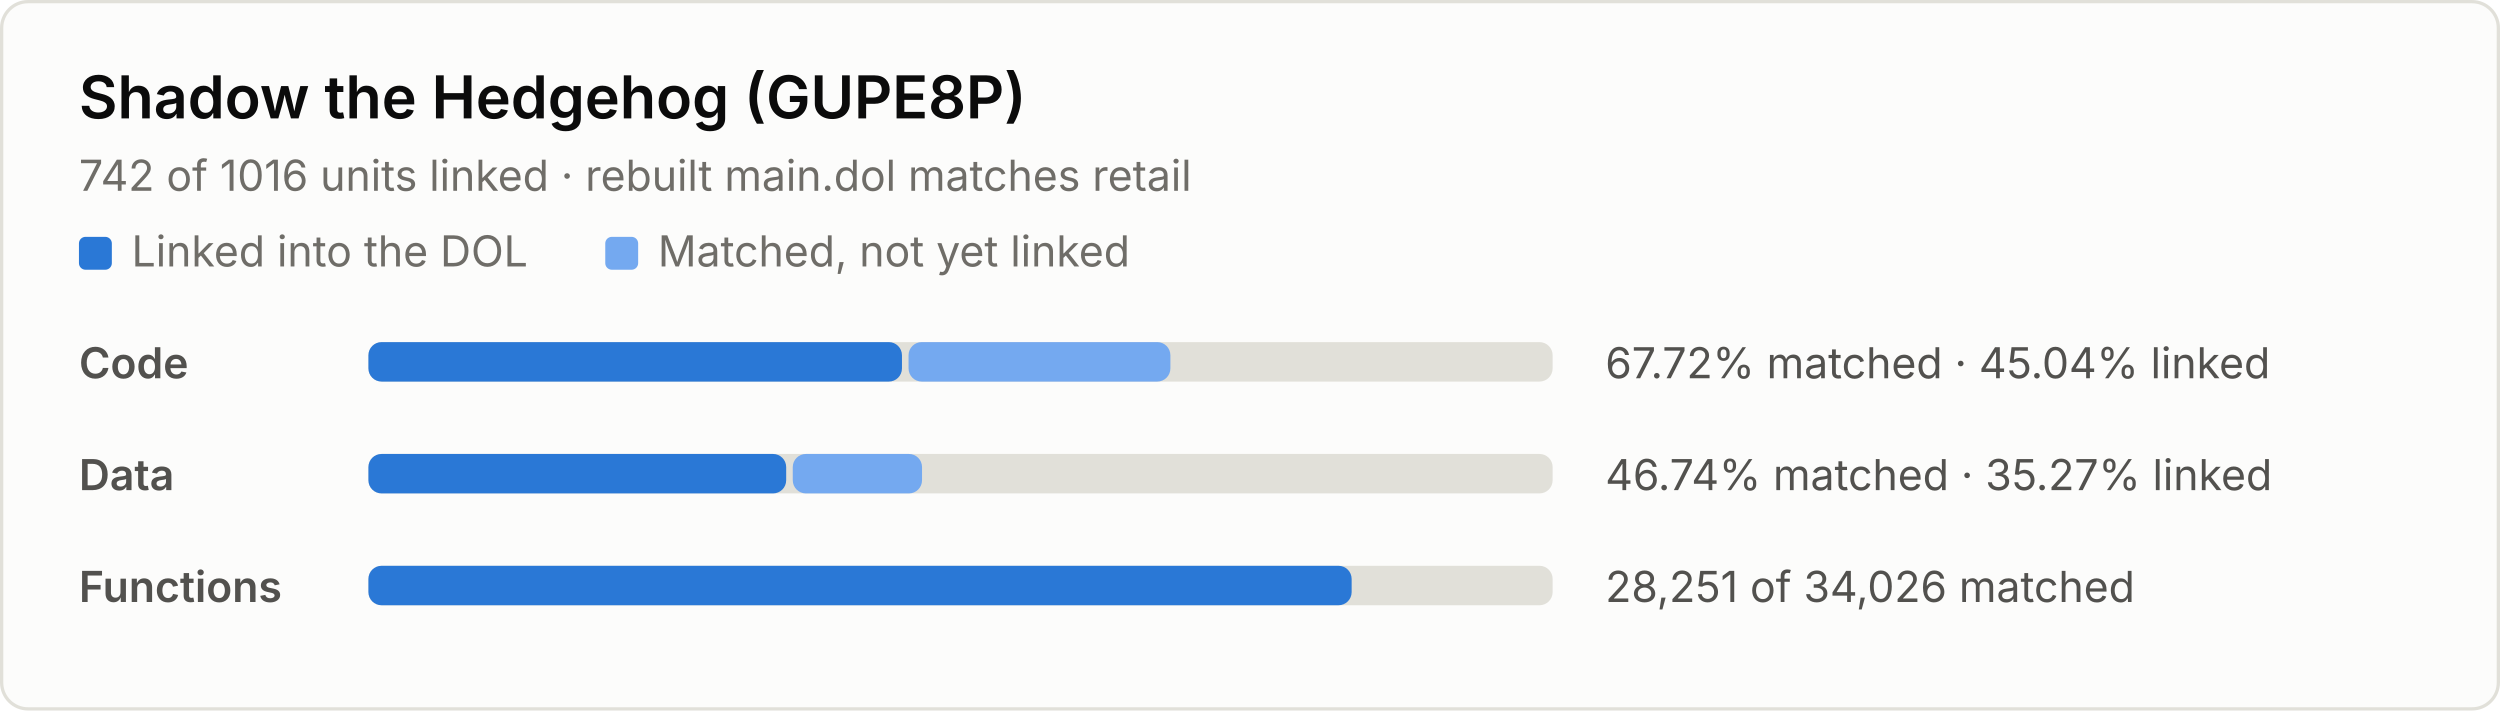
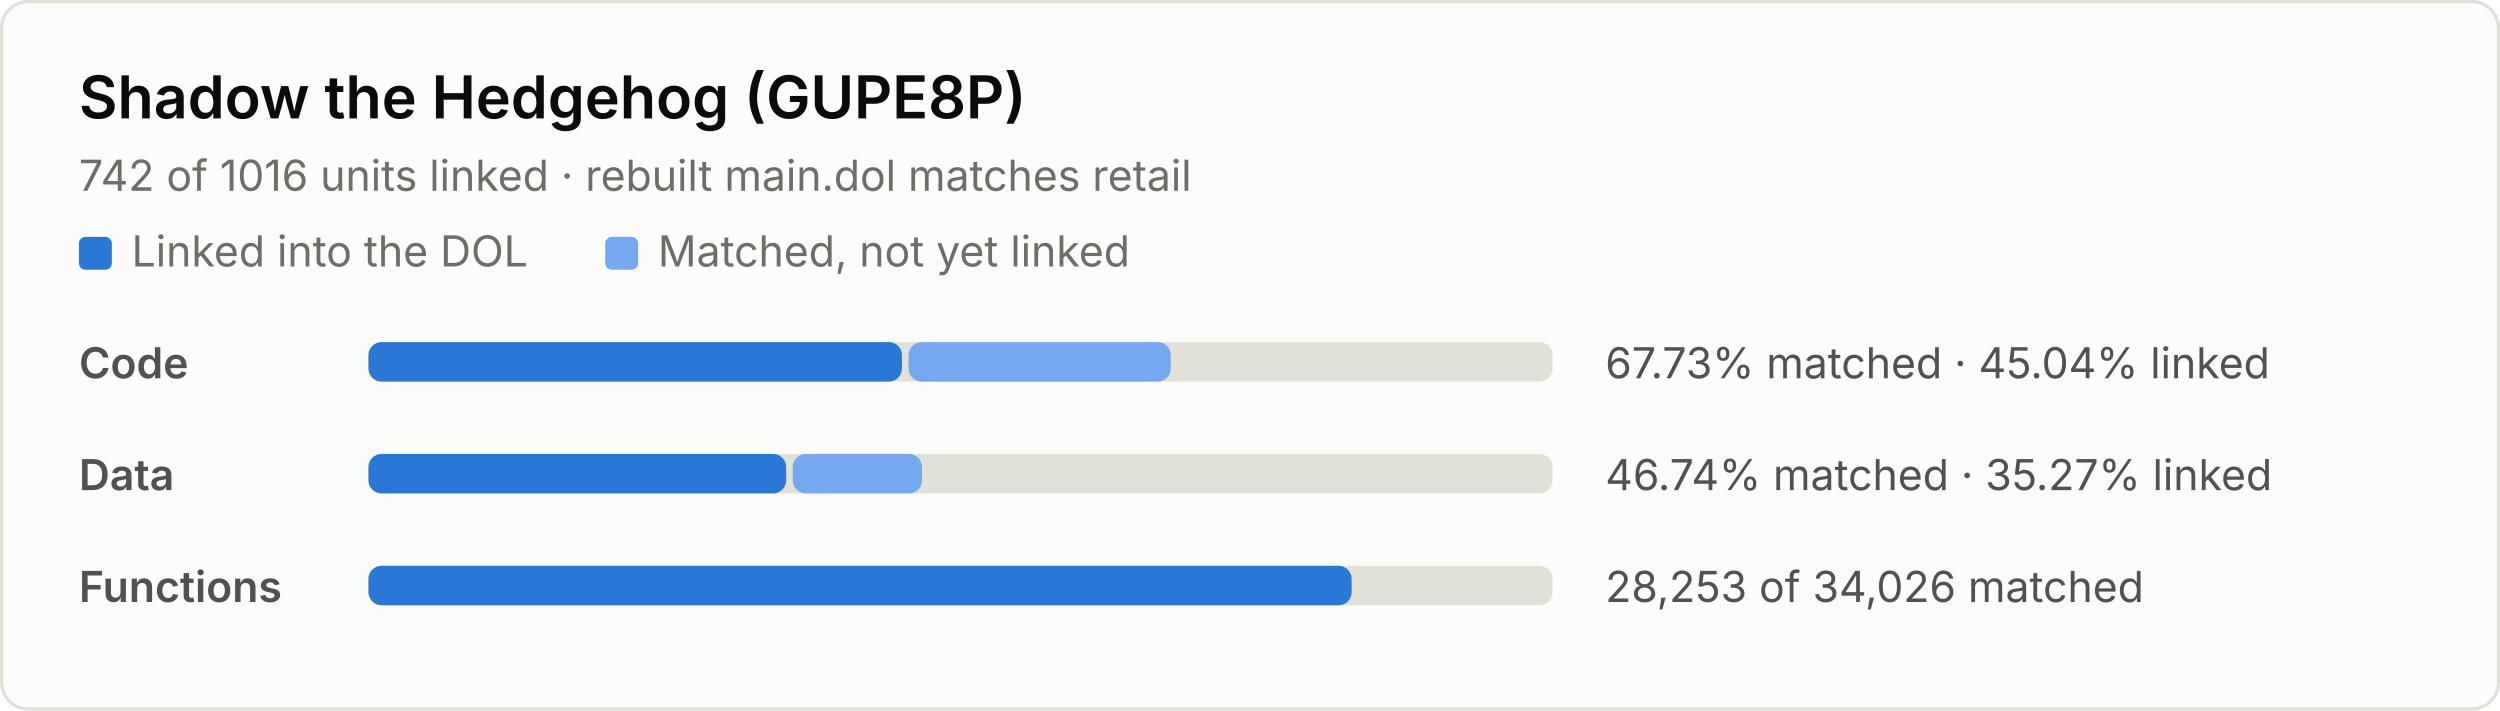
- <svg xmlns="http://www.w3.org/2000/svg" width="760" height="216" viewBox="0 0 760 216" role="img" aria-label="Decompilation progress: 67.72% of code matched, 45.04% linked">
+ <svg xmlns="http://www.w3.org/2000/svg" width="760" height="216" viewBox="0 0 760 216" role="img" aria-label="Decompilation progress: 67.73% of code matched, 45.04% linked">
  <style>
.bg { fill: #fcfcfb; stroke: #e1e0d9; }
.title { fill: #0b0b0b; font: 600 18px system-ui, -apple-system, "Segoe UI", sans-serif; }
.sub, .label, .nums, .key { font: 13px system-ui, -apple-system, "Segoe UI", sans-serif; }
.sub, .key { fill: #6f6d68; }
.label { fill: #52514e; font-weight: 600; }
.nums { fill: #52514e; font-variant-numeric: tabular-nums; }
.track { fill: #e1e0d9; }
.linked { fill: #2a78d6; }
.matched { fill: #74a9f0; }
@media (prefers-color-scheme: dark) {
  .bg { fill: #1a1a19; stroke: #2c2c2a; }
  .title { fill: #f0efec; }
  .sub, .key { fill: #9a988f; }
  .label, .nums { fill: #c3c2b7; }
  .track { fill: #2c2c2a; }
  .linked { fill: #4a94ec; }
  .matched { fill: #2260b0; }
}
</style>
  <rect class="bg" x="0.5" y="0.5" width="759" height="215" rx="8" />
  <text class="title" x="24" y="36">Shadow the Hedgehog (GUPE8P)</text>
  <text class="sub" x="24" y="58">742 of 1016 units linked · rebuilt main.dol matches retail</text>
  <rect class="linked" x="24" y="72" width="10" height="10" rx="2" />
  <text class="key" x="40" y="81">Linked into the DOL</text>
  <rect class="matched" x="184" y="72" width="10" height="10" rx="2" />
  <text class="key" x="200" y="81">Matched, not yet linked</text>
  <text class="label" x="24" y="115">Code</text>
  <rect class="track" x="112" y="104" width="360" height="12" rx="4" />
  <rect class="linked" x="112" y="104" width="162.2" height="12" rx="4" />
-   <rect class="matched" x="276.2" y="104" width="79.6" height="12" rx="4" />
-   <text class="nums" x="488" y="115">67.72% matched · 45.04% linked</text>
+   <rect class="matched" x="276.2" y="104" width="79.7" height="12" rx="4" />
+   <text class="nums" x="488" y="115">67.73% matched · 45.04% linked</text>
  <text class="label" x="24" y="149">Data</text>
  <rect class="track" x="112" y="138" width="360" height="12" rx="4" />
  <rect class="linked" x="112" y="138" width="127.0" height="12" rx="4" />
  <rect class="matched" x="241.0" y="138" width="39.3" height="12" rx="4" />
  <text class="nums" x="488" y="149">46.74% matched · 35.27% linked</text>
  <text class="label" x="24" y="183">Functions</text>
  <rect class="track" x="112" y="172" width="360" height="12" rx="4" />
  <rect class="linked" x="112" y="172" width="298.9" height="12" rx="4" />
-   <text class="nums" x="488" y="183">28,251 of 34,026 matched</text>
+   <text class="nums" x="488" y="183">28,253 of 34,026 matched</text>
</svg>
